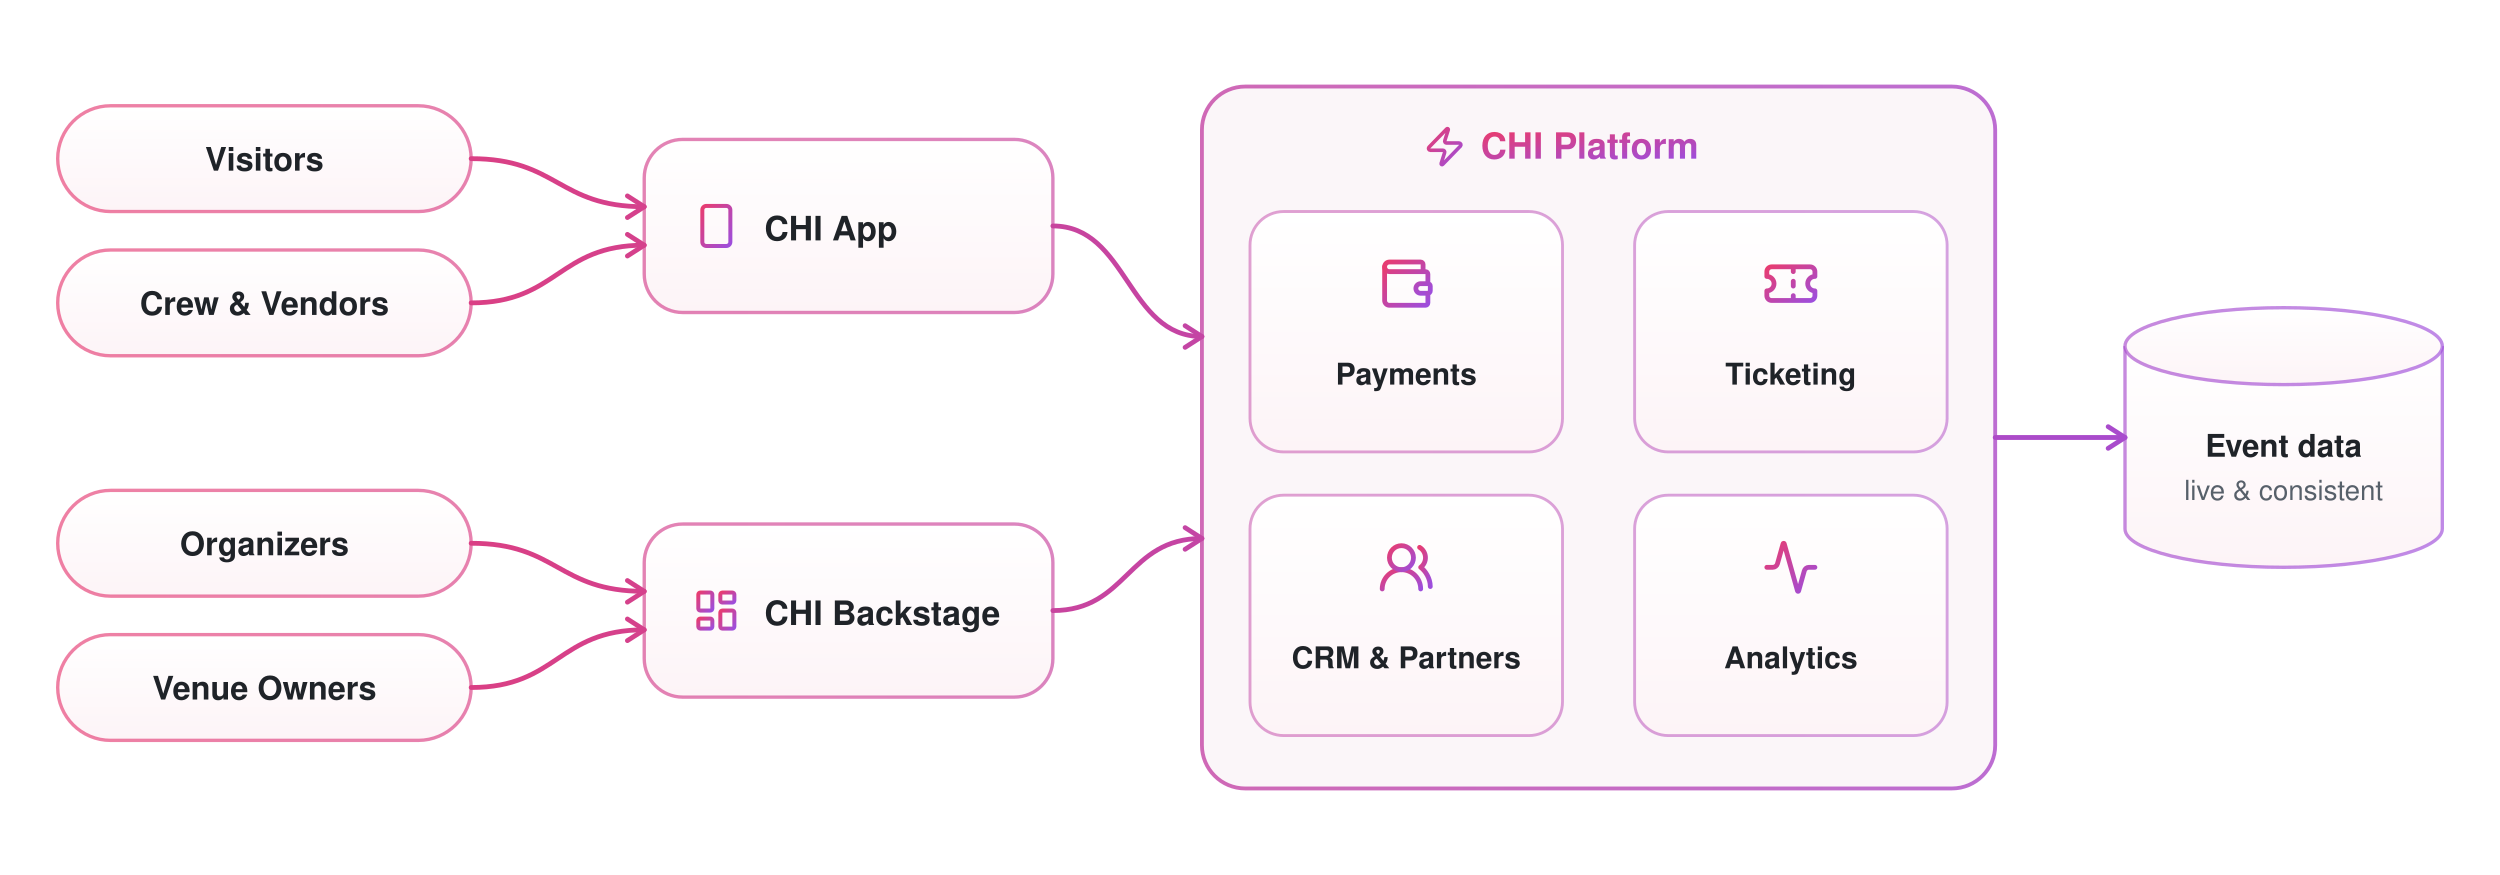
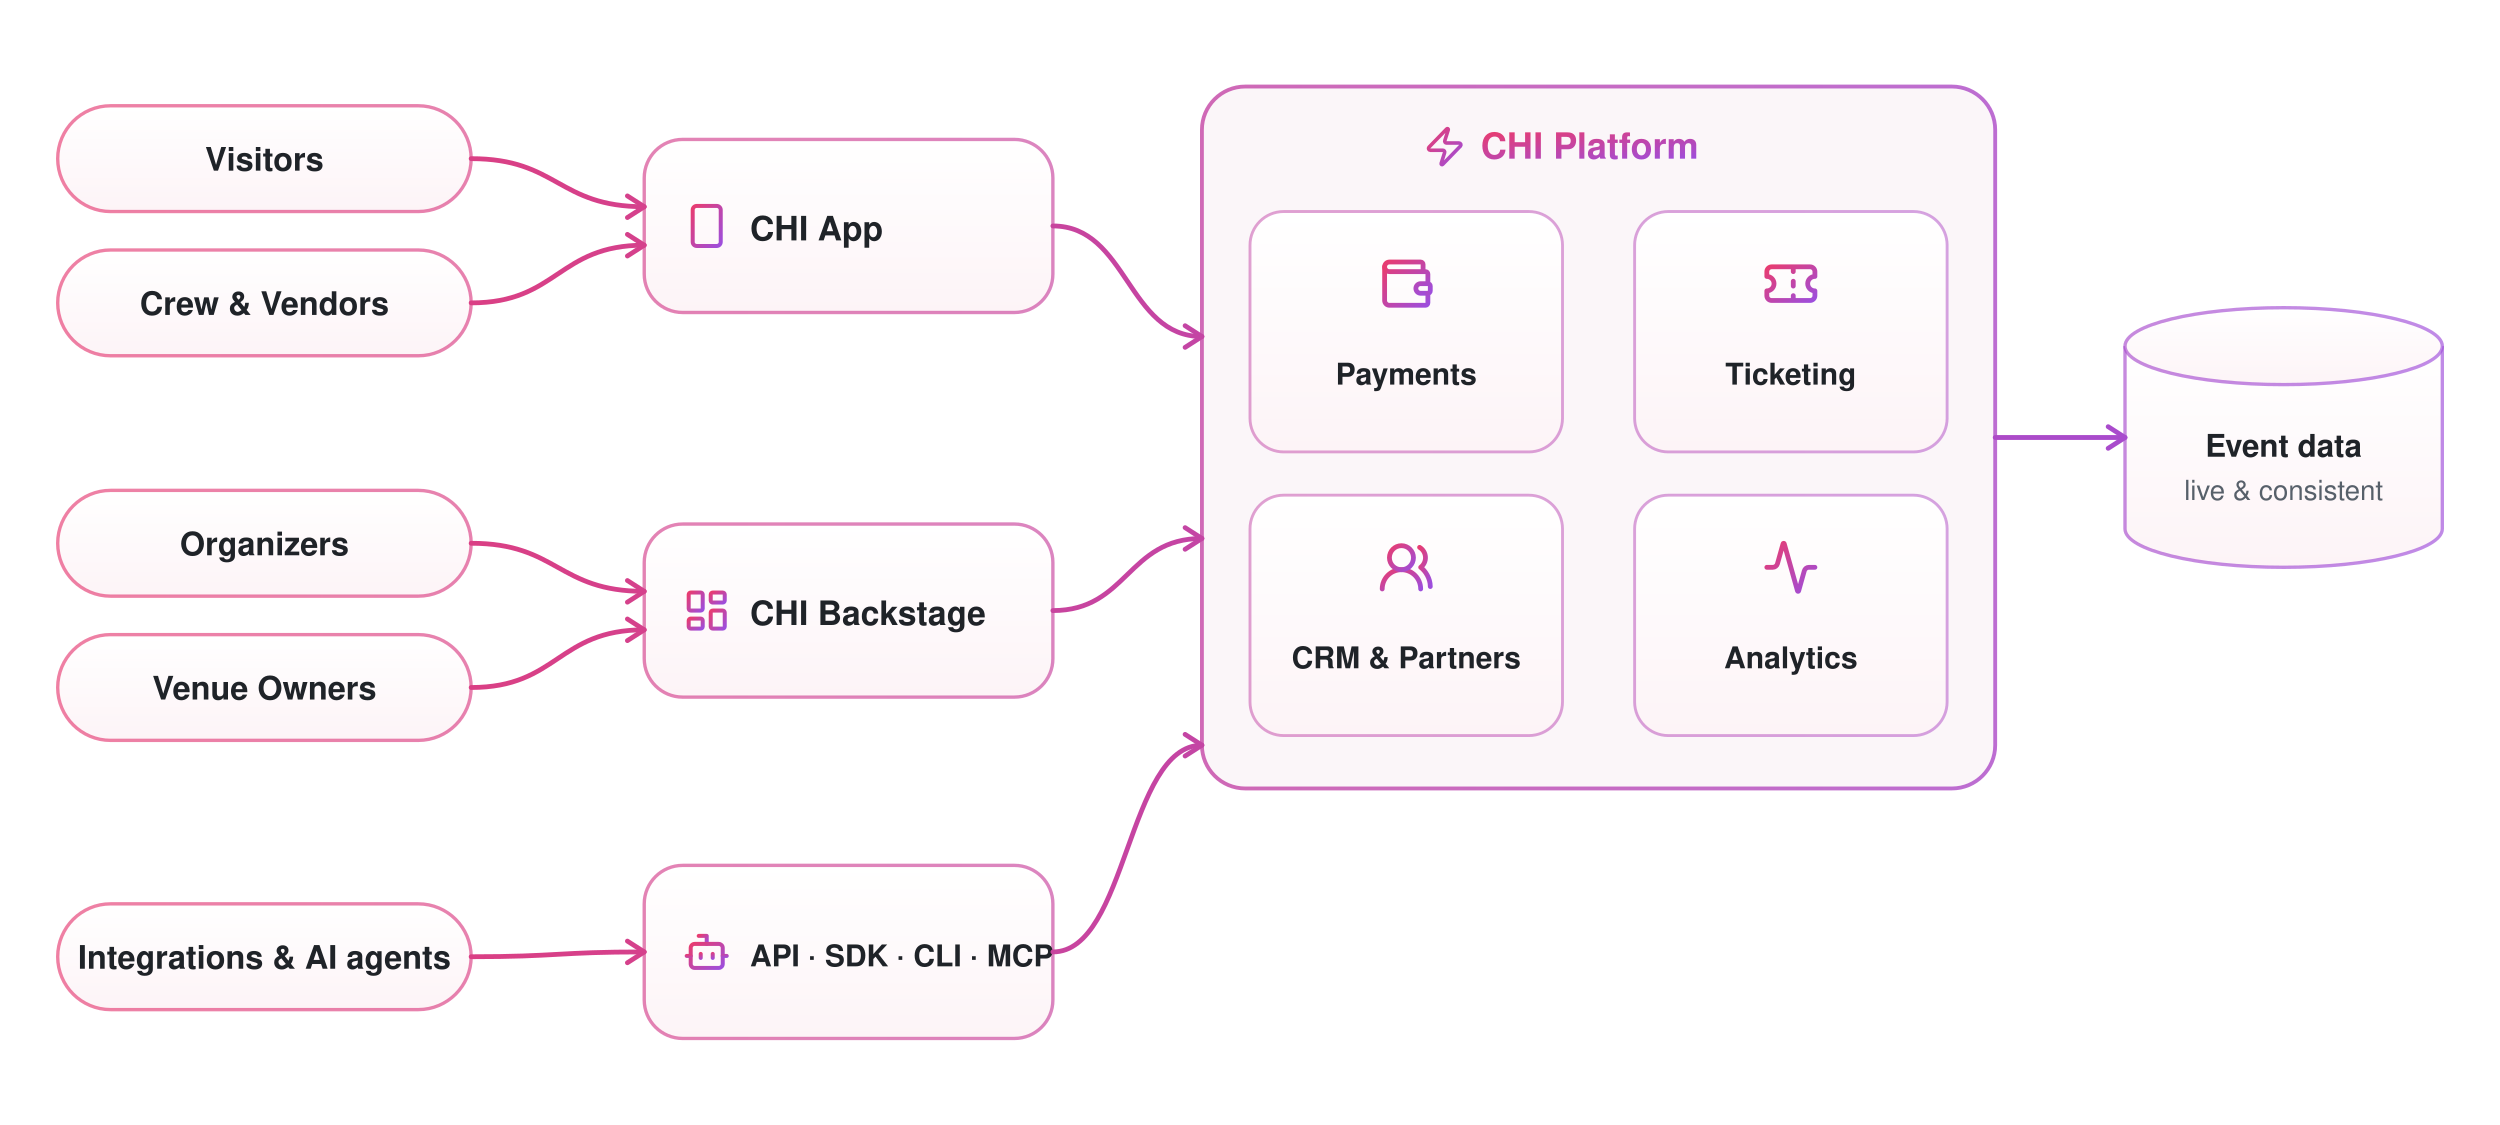
- <svg xmlns="http://www.w3.org/2000/svg" width="1040" height="364" viewBox="0 0 1040 364" role="img" aria-labelledby="ft fd">
+ <svg xmlns="http://www.w3.org/2000/svg" width="1040" height="468" viewBox="0 0 1040 468" role="img" aria-labelledby="ft fd">
  <defs>
    <linearGradient id="flow" x1="0" y1="0" x2="1040" y2="0" gradientUnits="userSpaceOnUse">
      <stop offset="0" stop-color="#E83C70" />
      <stop offset="1" stop-color="#9D4EDD" />
    </linearGradient>
    <linearGradient id="card" x1="0" y1="0" x2="0" y2="1">
      <stop offset="0" stop-color="#ffffff" />
      <stop offset="1" stop-color="#fdf4f7" />
    </linearGradient>
    <linearGradient id="g" x1="0" y1="0" x2="1" y2="1">
      <stop offset="0" stop-color="#E83C70" />
      <stop offset="1" stop-color="#9D4EDD" />
    </linearGradient>
  </defs>
  <rect x="24" y="44" width="172" height="44" rx="22" fill="url(#card)" stroke="url(#flow)" stroke-opacity="0.65" stroke-width="1.4" />
  <text x="110" y="71" text-anchor="middle" fill="#1f2328" font-family="-apple-system,'Segoe UI',Helvetica,Arial,sans-serif" font-size="13.5" font-weight="600">Visitors</text>
  <rect x="24" y="104" width="172" height="44" rx="22" fill="url(#card)" stroke="url(#flow)" stroke-opacity="0.65" stroke-width="1.4" />
  <text x="110" y="131" text-anchor="middle" fill="#1f2328" font-family="-apple-system,'Segoe UI',Helvetica,Arial,sans-serif" font-size="13.5" font-weight="600">Crew &amp; Vendors</text>
  <rect x="24" y="204" width="172" height="44" rx="22" fill="url(#card)" stroke="url(#flow)" stroke-opacity="0.65" stroke-width="1.4" />
  <text x="110" y="231" text-anchor="middle" fill="#1f2328" font-family="-apple-system,'Segoe UI',Helvetica,Arial,sans-serif" font-size="13.5" font-weight="600">Organizers</text>
  <rect x="24" y="264" width="172" height="44" rx="22" fill="url(#card)" stroke="url(#flow)" stroke-opacity="0.65" stroke-width="1.4" />
  <text x="110" y="291" text-anchor="middle" fill="#1f2328" font-family="-apple-system,'Segoe UI',Helvetica,Arial,sans-serif" font-size="13.5" font-weight="600">Venue Owners</text>
+   <rect x="24" y="376" width="172" height="44" rx="22" fill="url(#card)" stroke="url(#flow)" stroke-opacity="0.65" stroke-width="1.4" />
+   <text x="110" y="403" text-anchor="middle" fill="#1f2328" font-family="-apple-system,'Segoe UI',Helvetica,Arial,sans-serif" font-size="13.5" font-weight="600">Integrations &amp; AI agents</text>
  <rect x="268" y="58" width="170" height="72" rx="16" fill="url(#card)" stroke="url(#flow)" stroke-opacity="0.65" stroke-width="1.4" />
-   <g transform="translate(288,84) scale(0.833)">
+   <g transform="translate(284,84) scale(0.833)">
    <g fill="none" stroke="url(#g)" stroke-linecap="round" stroke-linejoin="round" stroke-width="2">
      <rect width="14" height="20" x="5" y="2" rx="2" ry="2" />
      <path d="M12 18h.01" />
    </g>
  </g>
-   <text x="318" y="100" fill="#1f2328" font-family="-apple-system,'Segoe UI',Helvetica,Arial,sans-serif" font-size="14" font-weight="600">CHI App</text>
+   <text x="312" y="100" fill="#1f2328" font-family="-apple-system,'Segoe UI',Helvetica,Arial,sans-serif" font-size="14" font-weight="600">CHI App</text>
  <rect x="268" y="218" width="170" height="72" rx="16" fill="url(#card)" stroke="url(#flow)" stroke-opacity="0.65" stroke-width="1.4" />
-   <g transform="translate(288,244) scale(0.833)">
+   <g transform="translate(284,244) scale(0.833)">
    <g fill="none" stroke="url(#g)" stroke-linecap="round" stroke-linejoin="round" stroke-width="2">
      <rect width="7" height="9" x="3" y="3" rx="1" />
      <rect width="7" height="5" x="14" y="3" rx="1" />
      <rect width="7" height="9" x="14" y="12" rx="1" />
      <rect width="7" height="5" x="3" y="16" rx="1" />
    </g>
  </g>
-   <text x="318" y="260" fill="#1f2328" font-family="-apple-system,'Segoe UI',Helvetica,Arial,sans-serif" font-size="14" font-weight="600">CHI Backstage</text>
+   <text x="312" y="260" fill="#1f2328" font-family="-apple-system,'Segoe UI',Helvetica,Arial,sans-serif" font-size="14" font-weight="600">CHI Backstage</text>
+   <rect x="268" y="360" width="170" height="72" rx="16" fill="url(#card)" stroke="url(#flow)" stroke-opacity="0.65" stroke-width="1.4" />
+   <g transform="translate(284,386) scale(0.833)">
+     <g fill="none" stroke="url(#g)" stroke-linecap="round" stroke-linejoin="round" stroke-width="2">
+       <path d="M12 8V4H8" />
+       <rect width="16" height="12" x="4" y="8" rx="2" />
+       <path d="M2 14h2m16 0h2m-7-1v2m-6-2v2" />
+     </g>
+   </g>
+   <text x="312" y="402" fill="#1f2328" font-family="-apple-system,'Segoe UI',Helvetica,Arial,sans-serif" font-size="12.5" font-weight="600">API · SDK · CLI · MCP</text>
  <rect x="500" y="36" width="330" height="292" rx="18" fill="#fbf6f9" stroke="url(#flow)" stroke-opacity="0.8" stroke-width="1.6" />
  <g transform="translate(592,52) scale(0.750)">
    <path fill="none" stroke="url(#g)" stroke-linecap="round" stroke-linejoin="round" stroke-width="2" d="M4 14a1 1 0 0 1-.78-1.63l9.9-10.2a.5.5 0 0 1 .86.46l-1.92 6.02A1 1 0 0 0 13 10h7a1 1 0 0 1 .78 1.63l-9.9 10.2a.5.5 0 0 1-.86-.46l1.92-6.02A1 1 0 0 0 11 14z" />
  </g>
  <text x="616" y="66" fill="url(#g)" font-family="-apple-system,'Segoe UI',Helvetica,Arial,sans-serif" font-size="15" font-weight="700">CHI Platform</text>
  <rect x="520" y="88" width="130" height="100" rx="14" fill="url(#card)" stroke="url(#flow)" stroke-opacity="0.5" stroke-width="1.2" />
  <g transform="translate(573,106) scale(1.000)">
    <g fill="none" stroke="url(#g)" stroke-linecap="round" stroke-linejoin="round" stroke-width="2">
      <path d="M19 7V4a1 1 0 0 0-1-1H5a2 2 0 0 0 0 4h15a1 1 0 0 1 1 1v4h-3a2 2 0 0 0 0 4h3a1 1 0 0 0 1-1v-2a1 1 0 0 0-1-1" />
      <path d="M3 5v14a2 2 0 0 0 2 2h15a1 1 0 0 0 1-1v-4" />
    </g>
  </g>
  <text x="585" y="160" text-anchor="middle" fill="#1f2328" font-family="-apple-system,'Segoe UI',Helvetica,Arial,sans-serif" font-size="12.5" font-weight="600">Payments</text>
  <rect x="680" y="88" width="130" height="100" rx="14" fill="url(#card)" stroke="url(#flow)" stroke-opacity="0.5" stroke-width="1.2" />
  <g transform="translate(733,106) scale(1.000)">
    <path fill="none" stroke="url(#g)" stroke-linecap="round" stroke-linejoin="round" stroke-width="2" d="M2 9a3 3 0 0 1 0 6v2a2 2 0 0 0 2 2h16a2 2 0 0 0 2-2v-2a3 3 0 0 1 0-6V7a2 2 0 0 0-2-2H4a2 2 0 0 0-2 2Zm11-4v2m0 10v2m0-8v2" />
  </g>
  <text x="745" y="160" text-anchor="middle" fill="#1f2328" font-family="-apple-system,'Segoe UI',Helvetica,Arial,sans-serif" font-size="12.5" font-weight="600">Ticketing</text>
  <rect x="520" y="206" width="130" height="100" rx="14" fill="url(#card)" stroke="url(#flow)" stroke-opacity="0.5" stroke-width="1.2" />
  <g transform="translate(573,224) scale(1.000)">
    <g fill="none" stroke="url(#g)" stroke-linecap="round" stroke-linejoin="round" stroke-width="2">
      <path d="M18 21a8 8 0 0 0-16 0" />
      <circle cx="10" cy="8" r="5" />
      <path d="M22 20c0-3.37-2-6.5-4-8a5 5 0 0 0-.45-8.3" />
    </g>
  </g>
  <text x="585" y="278" text-anchor="middle" fill="#1f2328" font-family="-apple-system,'Segoe UI',Helvetica,Arial,sans-serif" font-size="12.5" font-weight="600">CRM &amp; Partners</text>
  <rect x="680" y="206" width="130" height="100" rx="14" fill="url(#card)" stroke="url(#flow)" stroke-opacity="0.5" stroke-width="1.2" />
  <g transform="translate(733,224) scale(1.000)">
    <path fill="none" stroke="url(#g)" stroke-linecap="round" stroke-linejoin="round" stroke-width="2" d="M22 12h-2.48a2 2 0 0 0-1.93 1.46l-2.35 8.36a.25.25 0 0 1-.48 0L9.24 2.18a.25.25 0 0 0-.48 0l-2.35 8.36A2 2 0 0 1 4.49 12H2" />
  </g>
  <text x="745" y="278" text-anchor="middle" fill="#1f2328" font-family="-apple-system,'Segoe UI',Helvetica,Arial,sans-serif" font-size="12.5" font-weight="600">Analytics</text>
  <path d="M884 144 v76 a66.0 16 0 0 0 132 0 v-76" fill="url(#card)" stroke="url(#flow)" stroke-opacity="0.65" stroke-width="1.4" />
  <ellipse cx="950.0" cy="144" rx="66.0" ry="16" fill="url(#card)" stroke="url(#flow)" stroke-opacity="0.65" stroke-width="1.4" />
  <text x="950.0" y="190" text-anchor="middle" fill="#1f2328" font-family="-apple-system,'Segoe UI',Helvetica,Arial,sans-serif" font-size="13" font-weight="600">Event data</text>
  <text x="950.0" y="208" text-anchor="middle" fill="#57606a" font-family="-apple-system,'Segoe UI',Helvetica,Arial,sans-serif" font-size="11.5">live &amp; consistent</text>
+   <path d="M196 398 C232.0 398, 232.0 396, 268 396" fill="none" stroke="url(#flow)" stroke-width="2" stroke-linecap="round" />
+   <path d="M261 391.5 L268 396 L261 400.5" fill="none" stroke="url(#flow)" stroke-width="2" stroke-linecap="round" stroke-linejoin="round" />
+   <path d="M438 396 C469.0 396, 469.0 310, 500 310" fill="none" stroke="url(#flow)" stroke-width="2" stroke-linecap="round" />
+   <path d="M493 305.5 L500 310 L493 314.5" fill="none" stroke="url(#flow)" stroke-width="2" stroke-linecap="round" stroke-linejoin="round" />
  <path d="M196 66 C232.0 66, 232.0 86, 268 86" fill="none" stroke="url(#flow)" stroke-width="2" stroke-linecap="round" />
  <path d="M261 81.5 L268 86 L261 90.5" fill="none" stroke="url(#flow)" stroke-width="2" stroke-linecap="round" stroke-linejoin="round" />
  <path d="M196 126 C232.0 126, 232.0 102, 268 102" fill="none" stroke="url(#flow)" stroke-width="2" stroke-linecap="round" />
  <path d="M261 97.5 L268 102 L261 106.5" fill="none" stroke="url(#flow)" stroke-width="2" stroke-linecap="round" stroke-linejoin="round" />
  <path d="M196 226 C232.0 226, 232.0 246, 268 246" fill="none" stroke="url(#flow)" stroke-width="2" stroke-linecap="round" />
  <path d="M261 241.5 L268 246 L261 250.5" fill="none" stroke="url(#flow)" stroke-width="2" stroke-linecap="round" stroke-linejoin="round" />
  <path d="M196 286 C232.0 286, 232.0 262, 268 262" fill="none" stroke="url(#flow)" stroke-width="2" stroke-linecap="round" />
  <path d="M261 257.5 L268 262 L261 266.5" fill="none" stroke="url(#flow)" stroke-width="2" stroke-linecap="round" stroke-linejoin="round" />
  <path d="M438 94 C469.0 94, 469.0 140, 500 140" fill="none" stroke="url(#flow)" stroke-width="2" stroke-linecap="round" />
  <path d="M493 135.5 L500 140 L493 144.5" fill="none" stroke="url(#flow)" stroke-width="2" stroke-linecap="round" stroke-linejoin="round" />
  <path d="M438 254 C469.0 254, 469.0 224, 500 224" fill="none" stroke="url(#flow)" stroke-width="2" stroke-linecap="round" />
  <path d="M493 219.5 L500 224 L493 228.5" fill="none" stroke="url(#flow)" stroke-width="2" stroke-linecap="round" stroke-linejoin="round" />
  <path d="M830 182 C857.0 182, 857.0 182, 884 182" fill="none" stroke="url(#flow)" stroke-width="2" stroke-linecap="round" />
  <path d="M877 177.5 L884 182 L877 186.5" fill="none" stroke="url(#flow)" stroke-width="2" stroke-linecap="round" stroke-linejoin="round" />
</svg>
